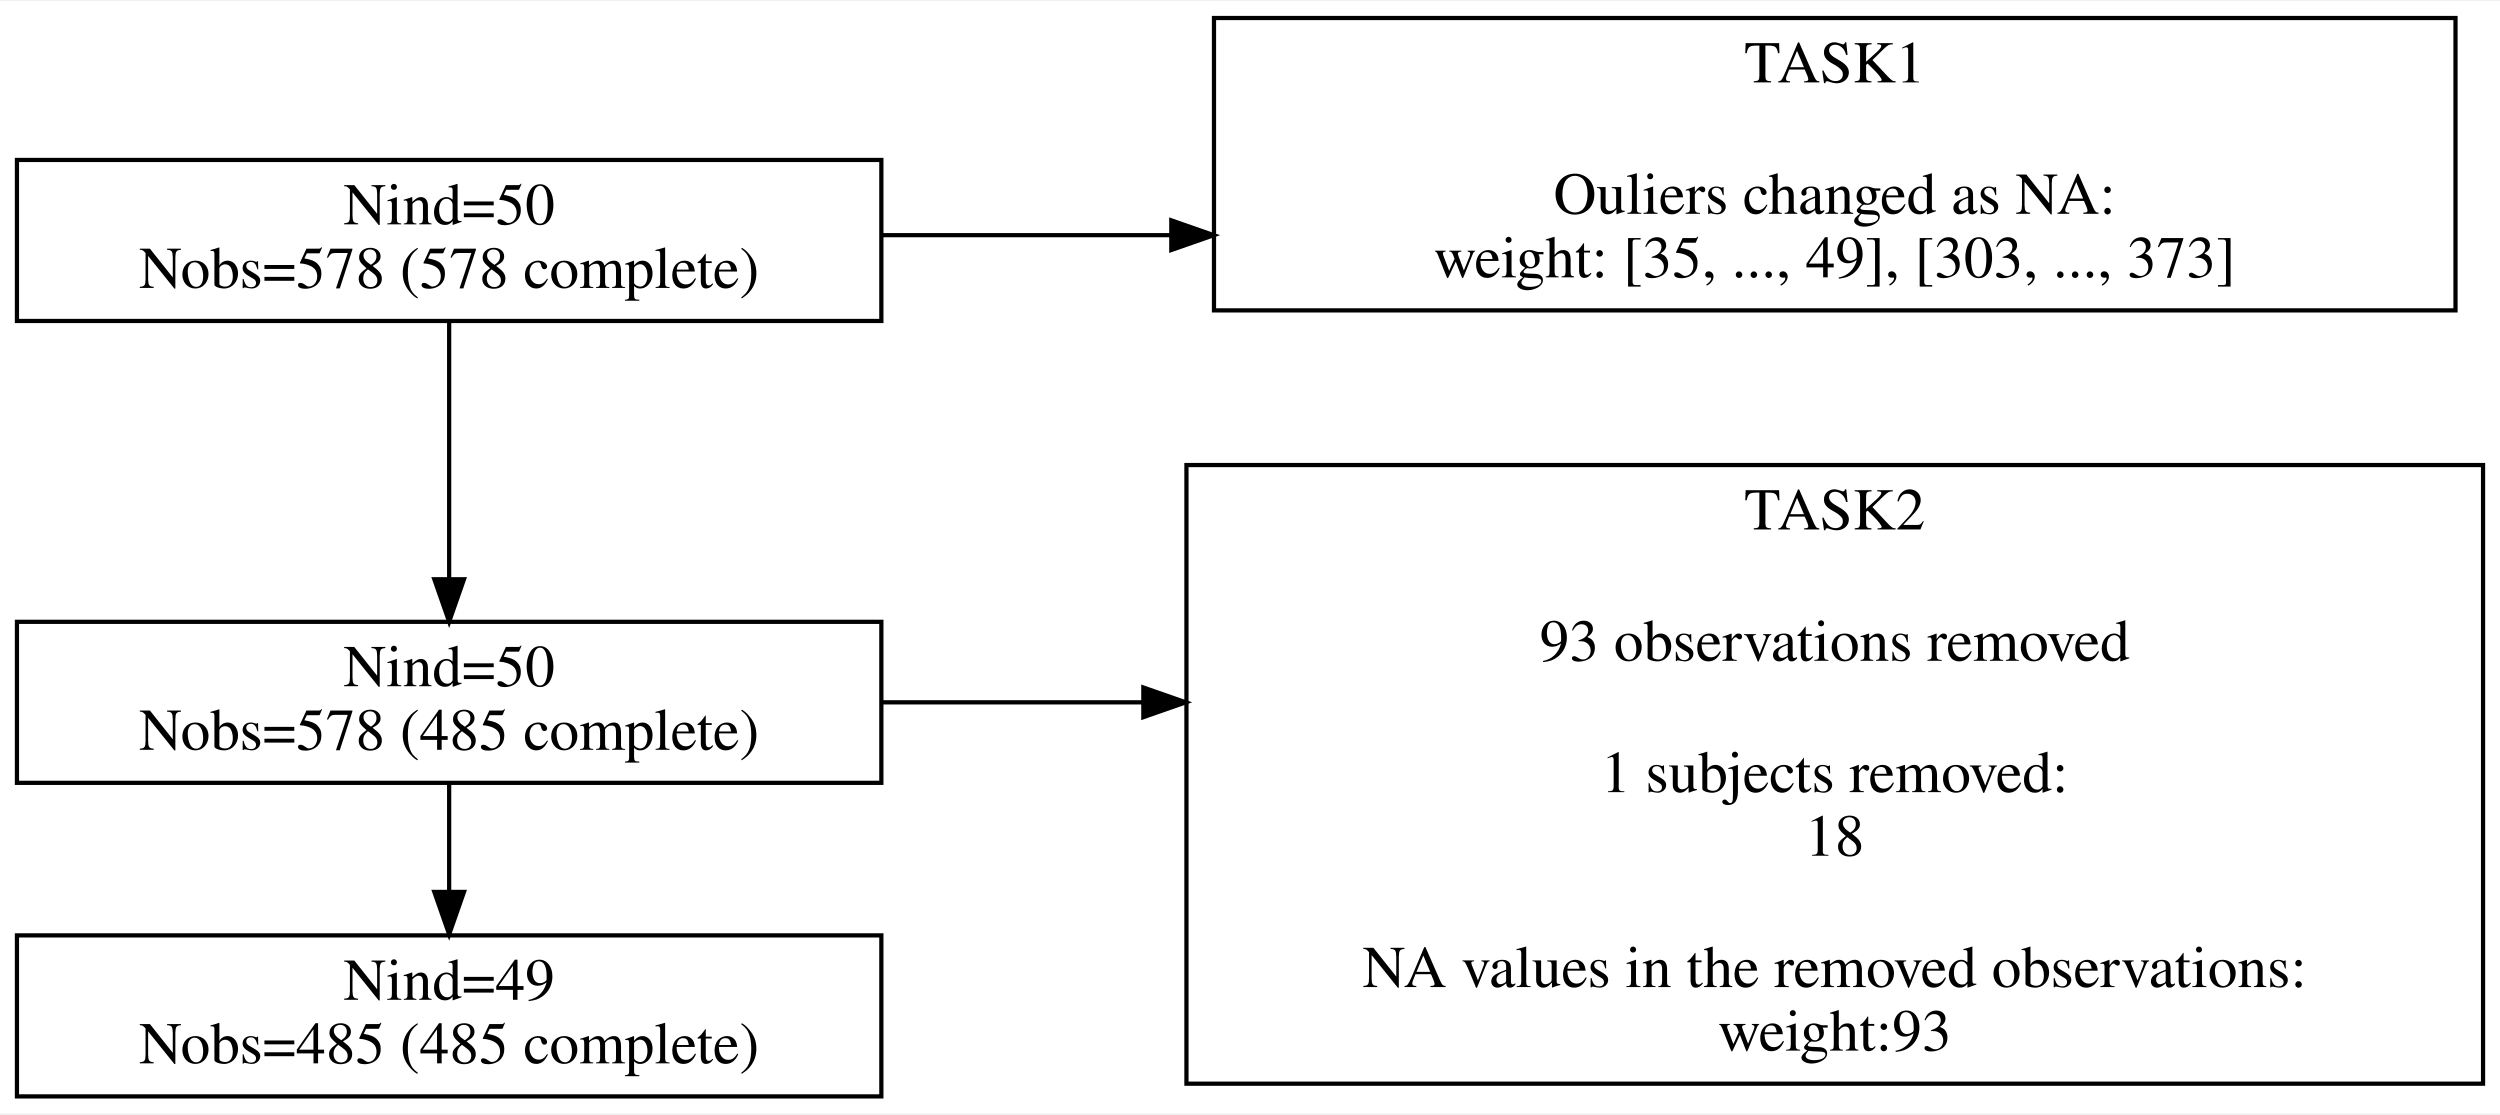
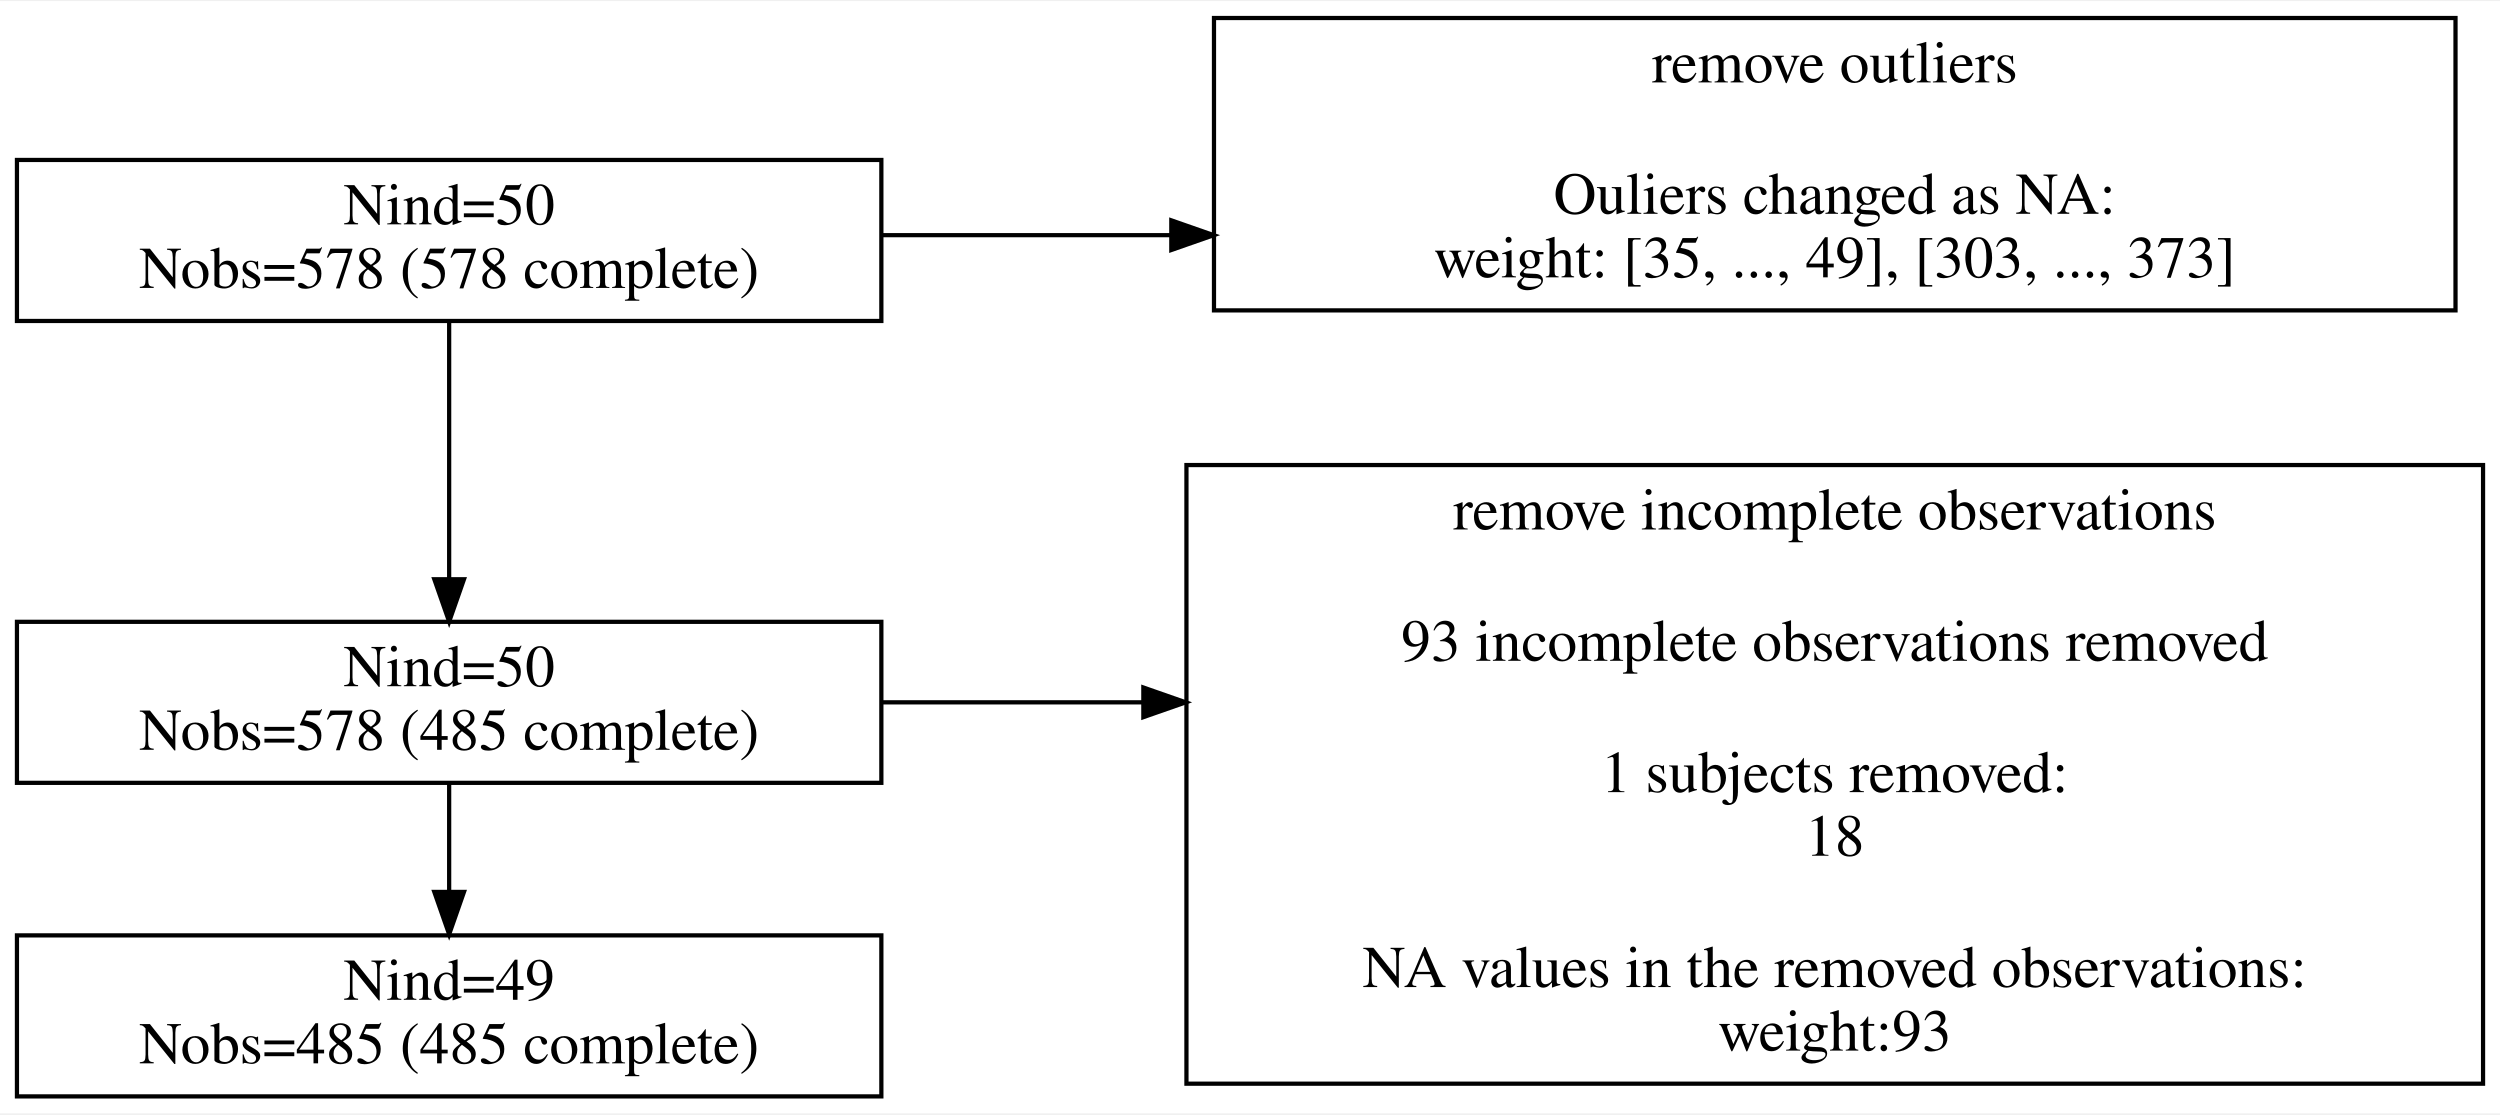
<svg xmlns="http://www.w3.org/2000/svg" width="590pt" height="263pt" viewBox="0.00 0.00 590.00 262.50">
  <g id="graph0" class="graph" transform="scale(1 1) rotate(0) translate(4 258.5)">
    <polygon fill="white" stroke="transparent" points="-4,4 -4,-258.5 586,-258.5 586,4 -4,4" />
    <g id="node1" class="node">
      <polygon fill="none" stroke="black" points="204,-221 0,-221 0,-183 204,-183 204,-221" />
      <text text-anchor="middle" x="102" y="-205.8" font-family="Times,serif" font-size="14.00">Nind=50</text>
      <text text-anchor="middle" x="102" y="-190.8" font-family="Times,serif" font-size="14.00">Nobs=578 (578 complete)</text>
    </g>
    <g id="node2" class="node">
      <polygon fill="none" stroke="black" points="204,-112 0,-112 0,-74 204,-74 204,-112" />
      <text text-anchor="middle" x="102" y="-96.8" font-family="Times,serif" font-size="14.00">Nind=50</text>
      <text text-anchor="middle" x="102" y="-81.8" font-family="Times,serif" font-size="14.00">Nobs=578 (485 complete)</text>
    </g>
    <g id="edge1" class="edge">
      <path fill="none" stroke="black" d="M102,-182.76C102,-182.76 102,-122.04 102,-122.04" />
      <polygon fill="black" stroke="black" points="105.5,-122.04 102,-112.04 98.5,-122.04 105.5,-122.04" />
    </g>
    <g id="node4" class="node">
      <polygon fill="none" stroke="black" points="575.5,-254.5 282.5,-254.5 282.5,-185.5 575.5,-185.5 575.5,-254.5" />
-       <text text-anchor="middle" x="429" y="-239.3" font-family="Times,serif" font-size="14.00">TASK1</text>
+       <text text-anchor="middle" x="429" y="-239.3" font-family="Times,serif" font-size="14.00">remove outliers</text>
      <text text-anchor="middle" x="429" y="-208.3" font-family="Times,serif" font-size="14.00">Ouliers changed as NA:</text>
      <text text-anchor="middle" x="429" y="-193.3" font-family="Times,serif" font-size="14.00">	weight: [35, ..., 49], [303, ..., 373]</text>
    </g>
    <g id="edge4" class="edge">
      <path fill="none" stroke="black" d="M204.12,-203.25C204.12,-203.25 272.43,-203.25 272.43,-203.25" />
      <polygon fill="black" stroke="black" points="272.43,-206.75 282.43,-203.25 272.43,-199.75 272.43,-206.75" />
    </g>
    <g id="node3" class="node">
      <polygon fill="none" stroke="black" points="204,-38 0,-38 0,0 204,0 204,-38" />
      <text text-anchor="middle" x="102" y="-22.8" font-family="Times,serif" font-size="14.00">Nind=49</text>
      <text text-anchor="middle" x="102" y="-7.8" font-family="Times,serif" font-size="14.00">Nobs=485 (485 complete)</text>
    </g>
    <g id="edge2" class="edge">
      <path fill="none" stroke="black" d="M102,-73.94C102,-73.94 102,-48.25 102,-48.25" />
      <polygon fill="black" stroke="black" points="105.5,-48.25 102,-38.25 98.5,-48.25 105.5,-48.25" />
    </g>
    <g id="node5" class="node">
      <polygon fill="none" stroke="black" points="582,-149 276,-149 276,-3 582,-3 582,-149" />
-       <text text-anchor="middle" x="429" y="-133.8" font-family="Times,serif" font-size="14.00">TASK2</text>
-       <text text-anchor="middle" x="429" y="-102.8" font-family="Times,serif" font-size="14.00">93 observations removed</text>
+       <text text-anchor="middle" x="429" y="-133.8" font-family="Times,serif" font-size="14.00">remove incomplete observations</text>
+       <text text-anchor="middle" x="429" y="-102.8" font-family="Times,serif" font-size="14.00">93 incomplete observations removed</text>
      <text text-anchor="middle" x="429" y="-71.8" font-family="Times,serif" font-size="14.00">1 subjects removed:</text>
      <text text-anchor="middle" x="429" y="-56.8" font-family="Times,serif" font-size="14.00">18</text>
      <text text-anchor="middle" x="429" y="-25.8" font-family="Times,serif" font-size="14.00">NA values in the removed observations: </text>
      <text text-anchor="middle" x="429" y="-10.8" font-family="Times,serif" font-size="14.00">weight:93</text>
    </g>
    <g id="edge5" class="edge">
      <path fill="none" stroke="black" d="M204.12,-93C204.12,-93 265.83,-93 265.83,-93" />
      <polygon fill="black" stroke="black" points="265.83,-96.5 275.83,-93 265.83,-89.5 265.83,-96.5" />
    </g>
  </g>
</svg>
